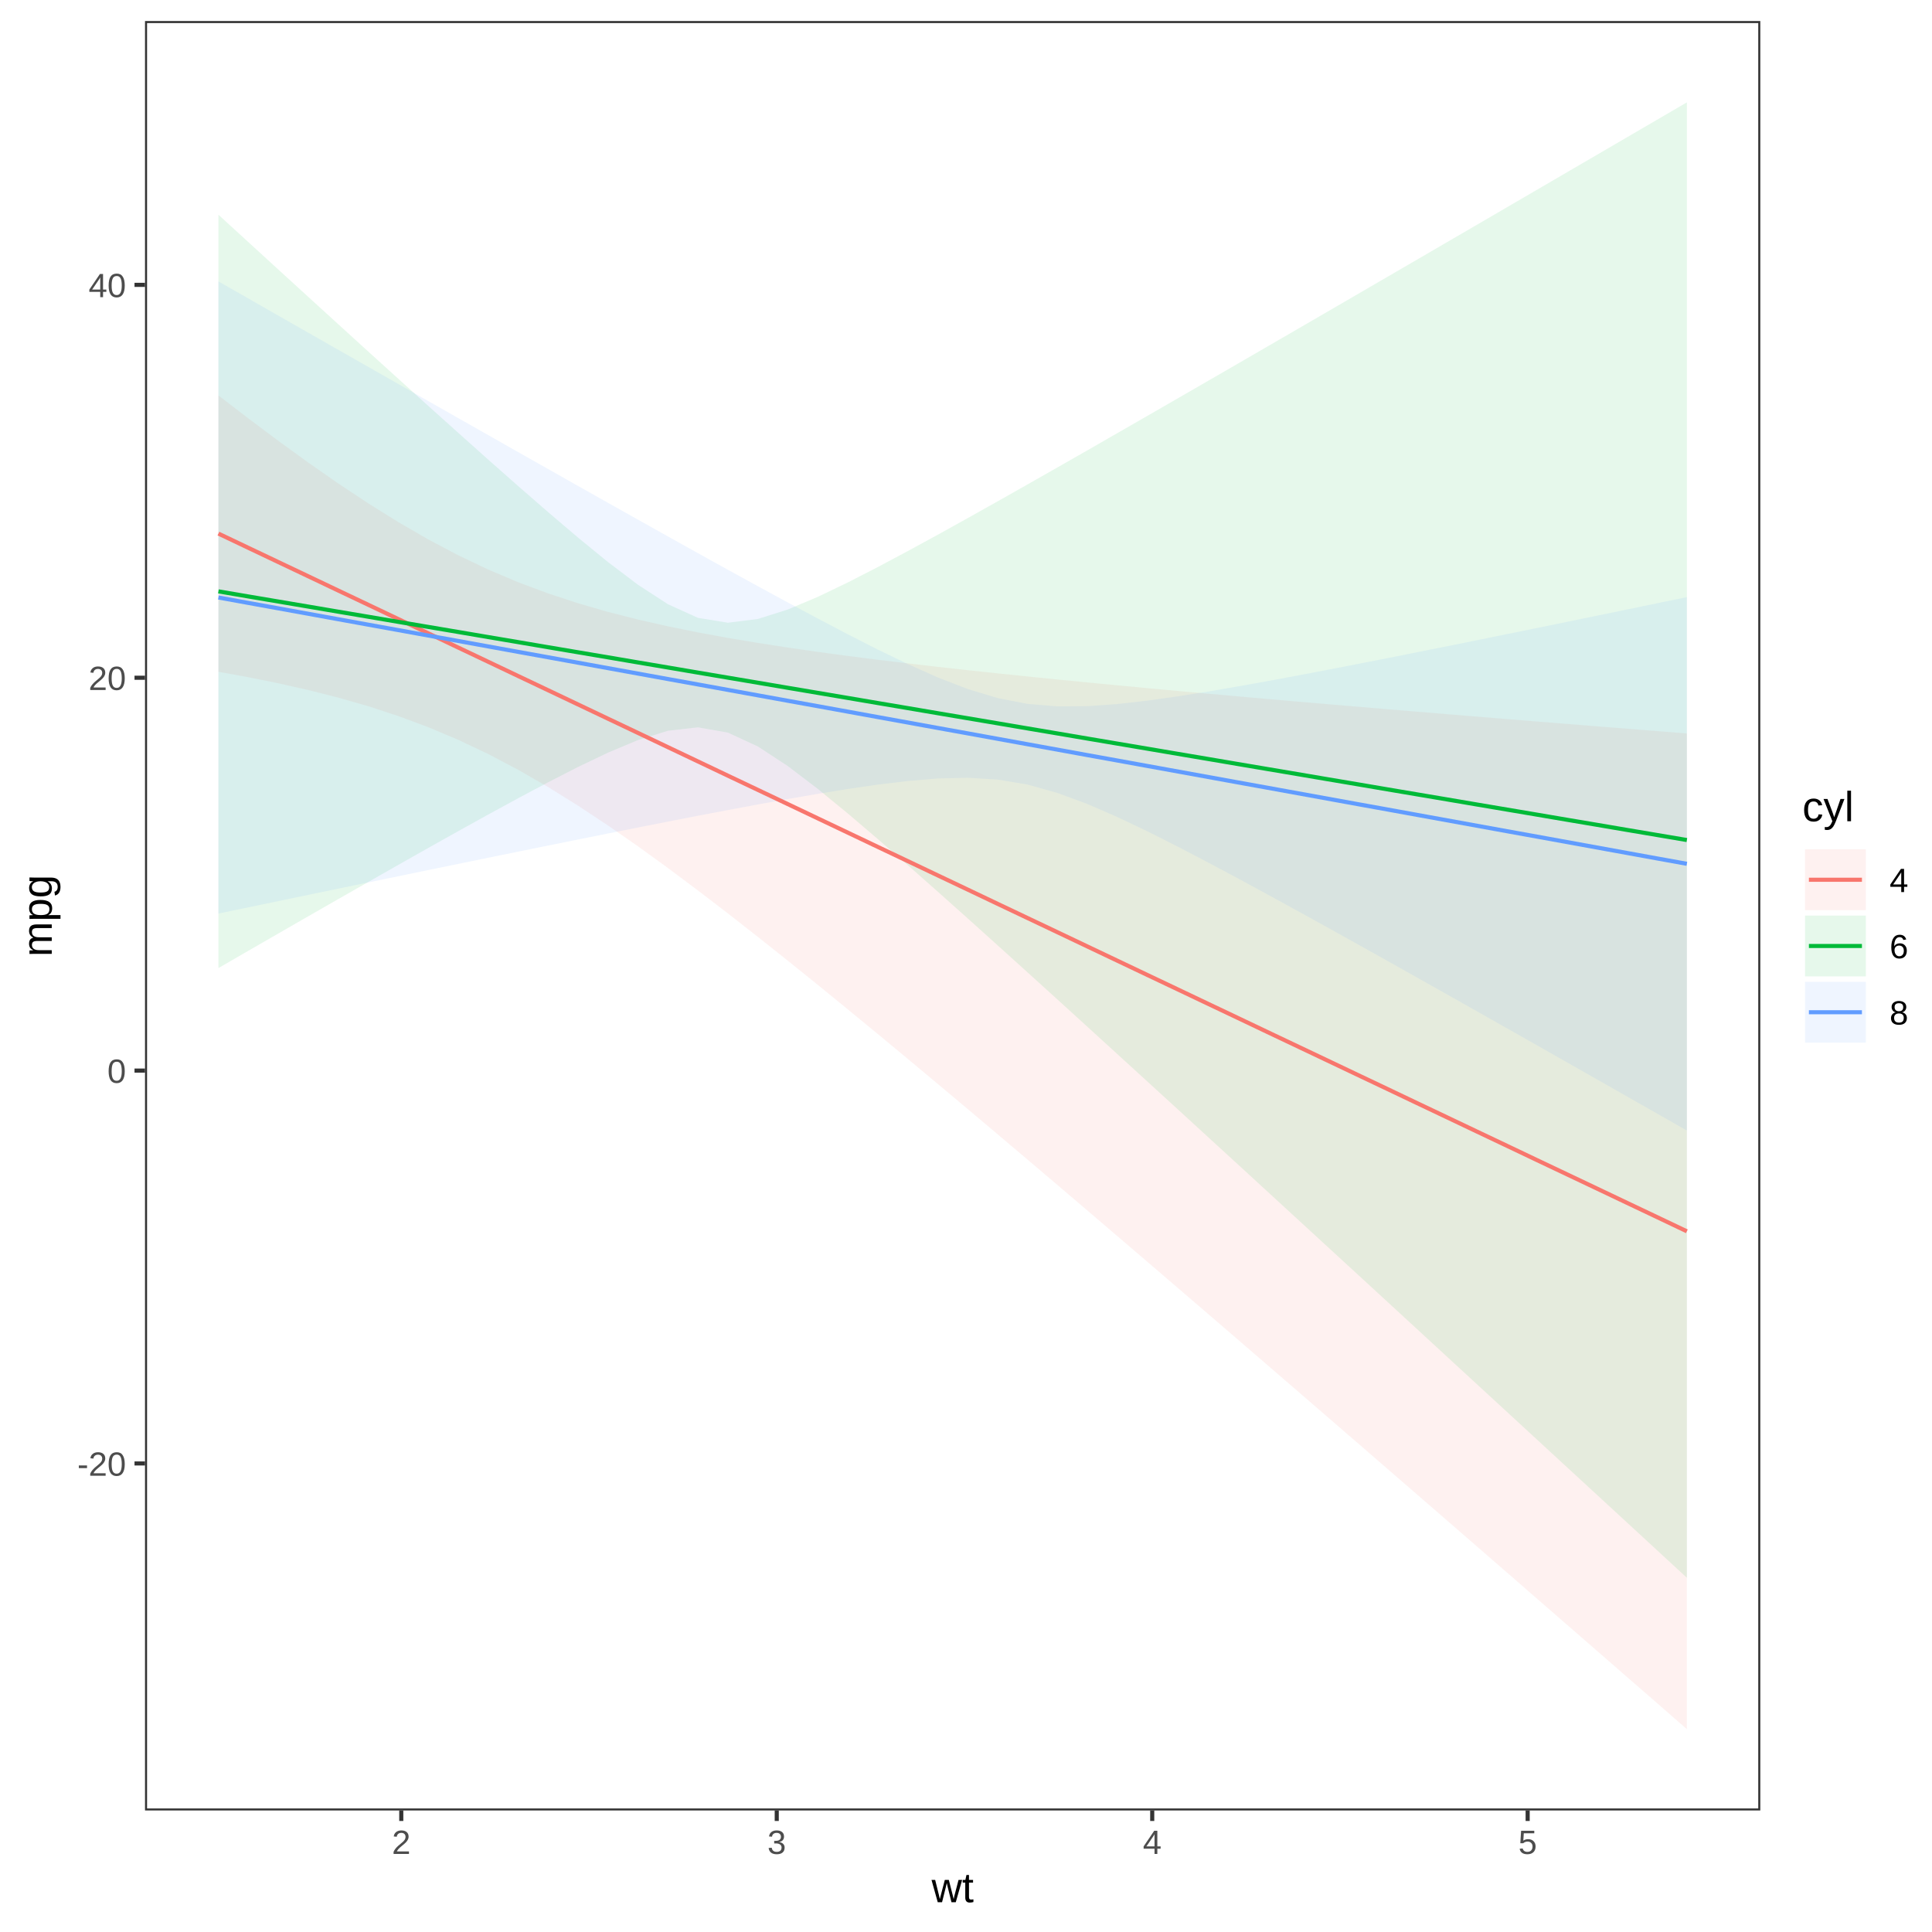
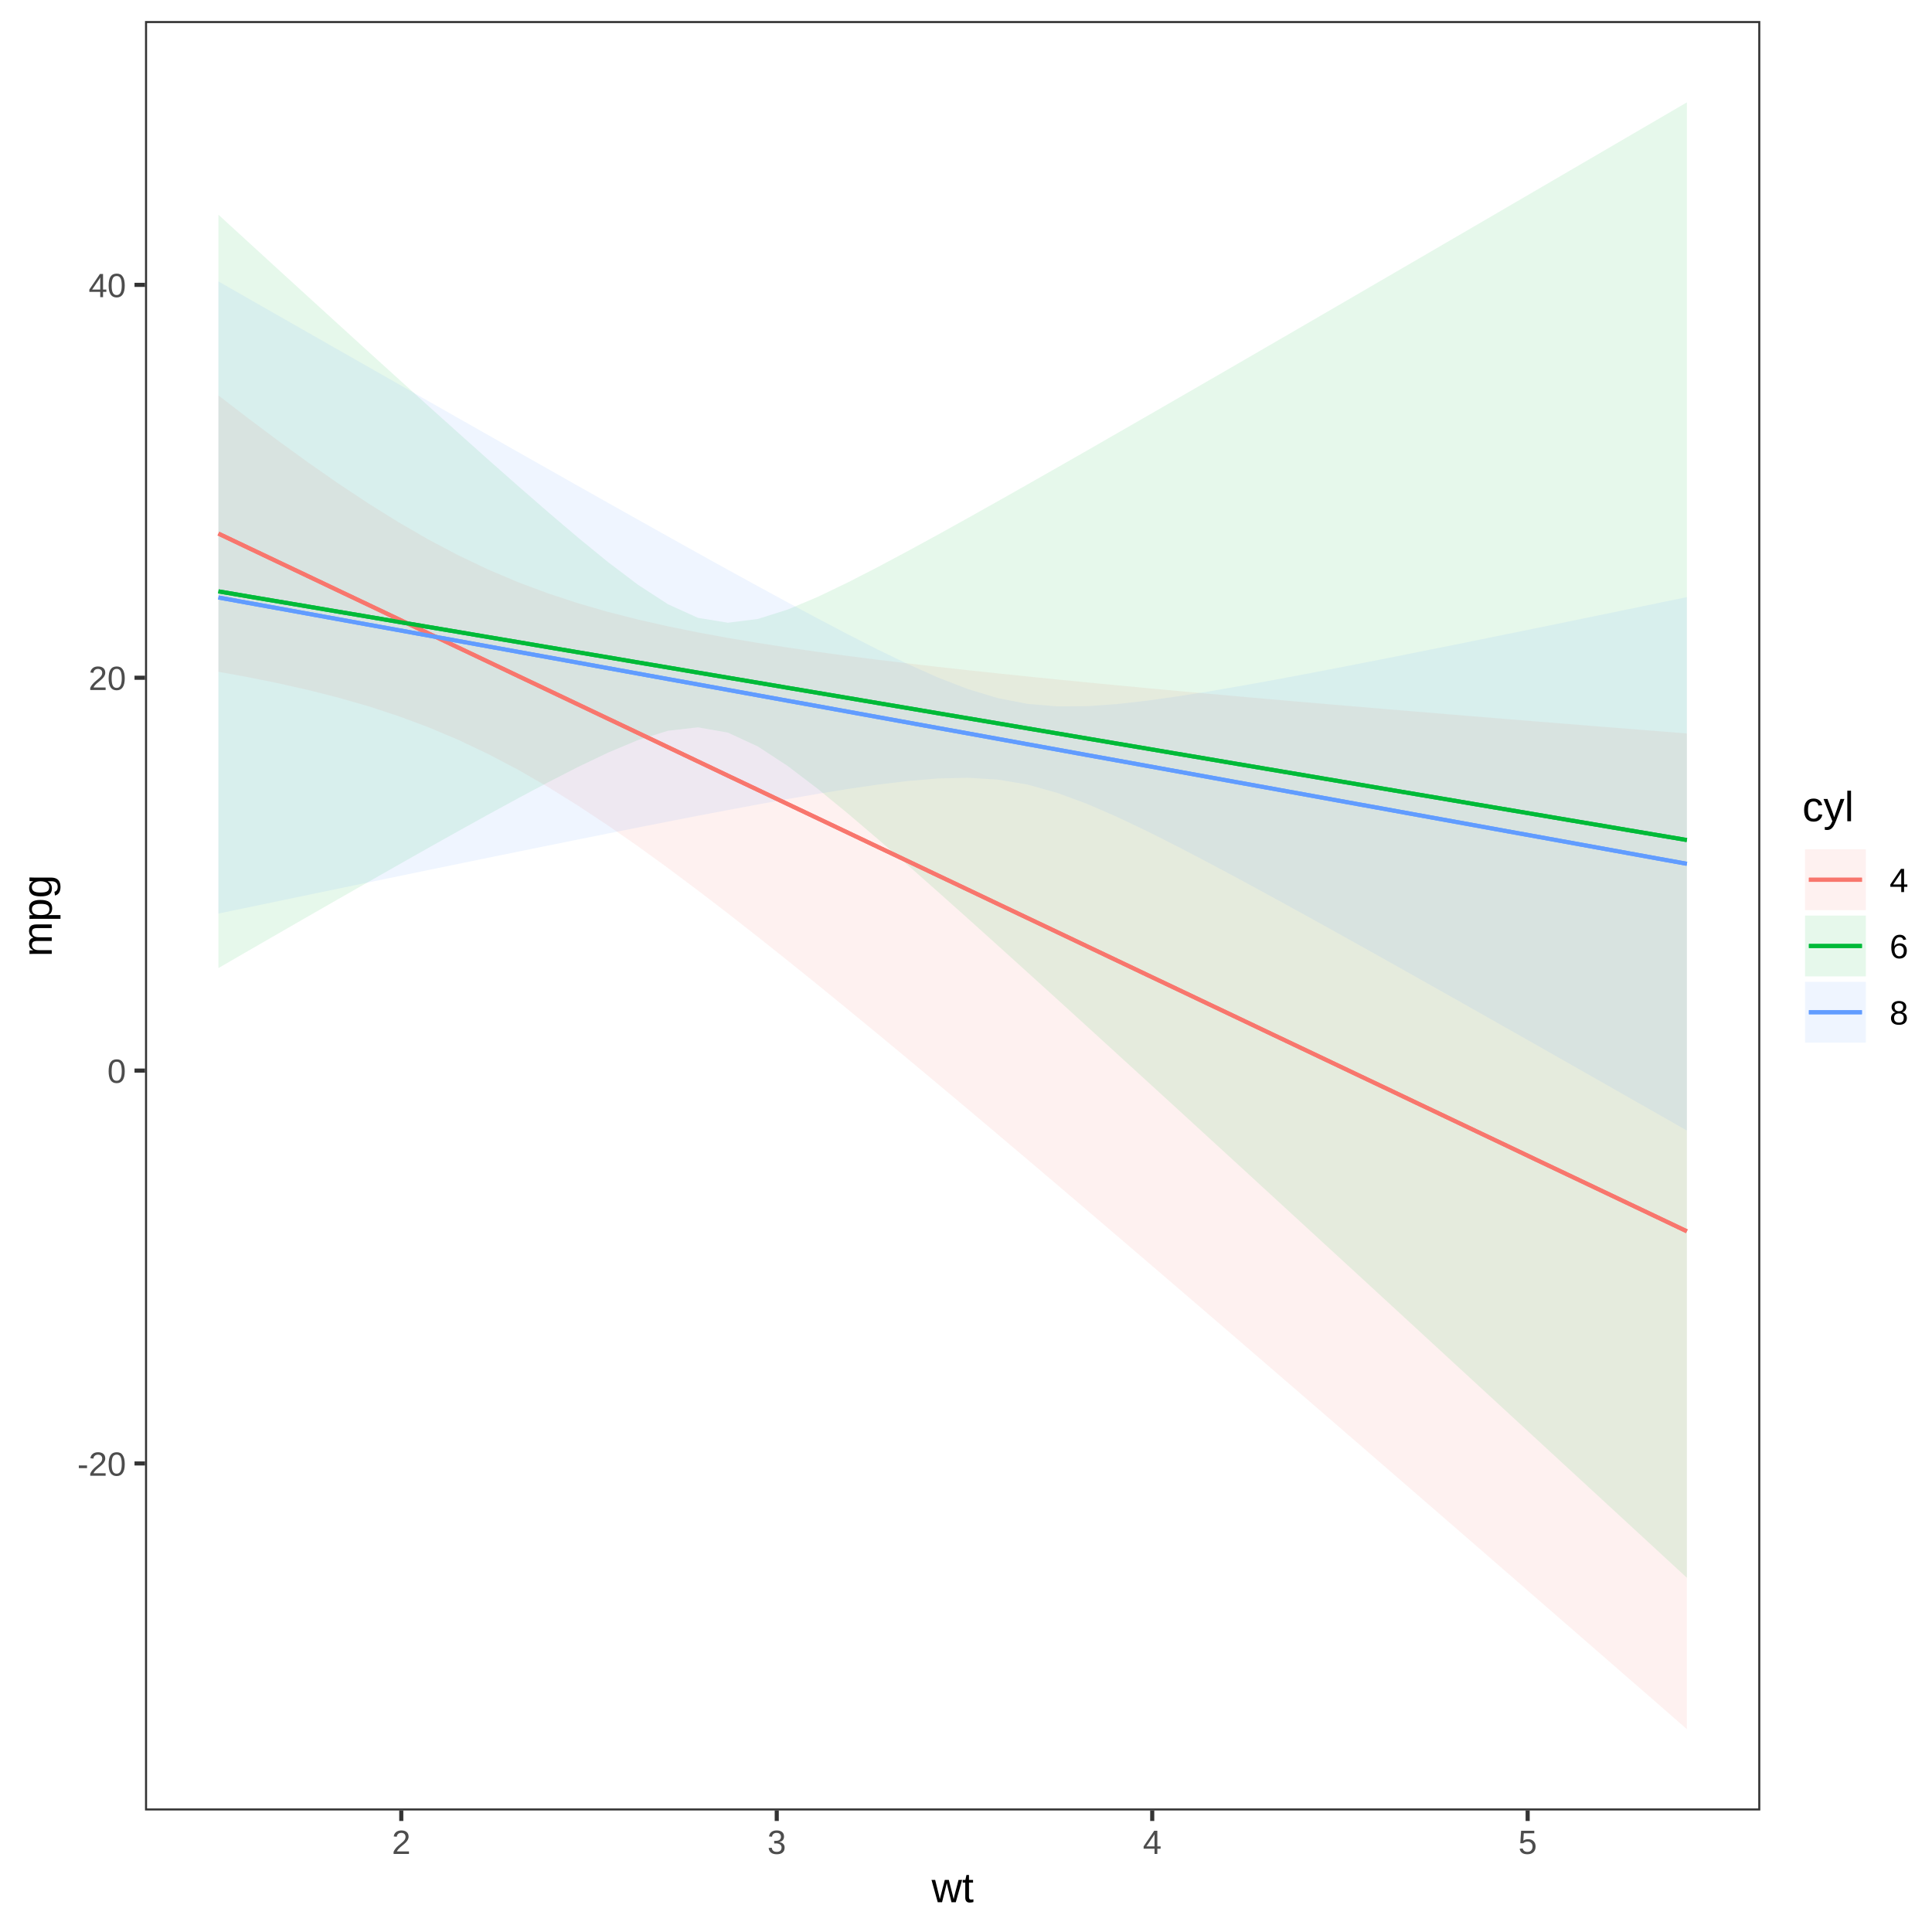
<svg xmlns="http://www.w3.org/2000/svg" class="svglite" width="504.00pt" height="504.00pt" viewBox="0 0 504.00 504.00">
  <defs>
    <style type="text/css">
    .svglite line, .svglite polyline, .svglite polygon, .svglite path, .svglite rect, .svglite circle {
      fill: none;
      stroke: #000000;
      stroke-linecap: round;
      stroke-linejoin: round;
      stroke-miterlimit: 10.00;
    }
    .svglite text {
      white-space: pre;
    }
  </style>
  </defs>
  <rect width="100%" height="100%" style="stroke: none; fill: #FFFFFF;" />
  <defs>
    <clipPath id="cpMC4wMHw1MDQuMDB8MC4wMHw1MDQuMDA=">
      <rect x="0.00" y="0.00" width="504.00" height="504.00" />
    </clipPath>
  </defs>
  <g clip-path="url(#cpMC4wMHw1MDQuMDB8MC4wMHw1MDQuMDA=)">
    <rect x="0.00" y="0.00" width="504.00" height="504.00" style="stroke-width: 1.07; stroke: #FFFFFF; fill: #FFFFFF;" />
  </g>
  <defs>
    <clipPath id="cpMzcuODN8NDU5LjIxfDUuNDh8NDcyLjI5">
      <rect x="37.83" y="5.48" width="421.38" height="466.82" />
    </clipPath>
  </defs>
  <g clip-path="url(#cpMzcuODN8NDU5LjIxfDUuNDh8NDcyLjI5)">
    <rect x="37.83" y="5.48" width="421.38" height="466.82" style="stroke-width: 1.07; stroke: none; fill: #FFFFFF;" />
-     <polygon points="56.98,103.16 64.80,109.16 72.61,115.01 80.43,120.68 88.25,126.13 96.07,131.31 103.89,136.19 111.70,140.71 119.52,144.84 127.34,148.57 135.16,151.88 142.98,154.80 150.79,157.37 158.61,159.63 166.43,161.62 174.25,163.39 182.06,164.98 189.88,166.41 197.70,167.72 205.52,168.93 213.34,170.06 221.15,171.11 228.97,172.11 236.79,173.05 244.61,173.96 252.43,174.83 260.24,175.66 268.06,176.47 275.88,177.26 283.70,178.03 291.51,178.78 299.33,179.52 307.15,180.24 314.97,180.95 322.79,181.65 330.60,182.34 338.42,183.02 346.24,183.69 354.06,184.35 361.88,185.01 369.69,185.66 377.51,186.31 385.33,186.95 393.15,187.59 400.96,188.22 408.78,188.85 416.60,189.48 424.42,190.10 432.24,190.72 440.05,191.34 440.05,451.08 432.24,444.26 424.42,437.46 416.60,430.65 408.78,423.85 400.96,417.05 393.15,410.25 385.33,403.46 377.51,396.67 369.69,389.89 361.88,383.12 354.06,376.35 346.24,369.58 338.42,362.83 330.60,356.08 322.79,349.34 314.97,342.61 307.15,335.89 299.33,329.18 291.51,322.49 283.70,315.81 275.88,309.15 268.06,302.51 260.24,295.89 252.43,289.30 244.61,282.74 236.79,276.21 228.97,269.73 221.15,263.30 213.34,256.92 205.52,250.62 197.70,244.40 189.88,238.28 182.06,232.29 174.25,226.44 166.43,220.78 158.61,215.35 150.79,210.18 142.98,205.31 135.16,200.81 127.34,196.69 119.52,192.99 111.70,189.69 103.89,186.79 96.07,184.23 88.25,181.99 80.43,180.01 72.61,178.25 64.80,176.67 56.98,175.24 " style="stroke-width: 0.00; stroke: none; stroke-linecap: butt; fill: #F8766D; fill-opacity: 0.10;" />
+     <polygon points="56.98,103.16 64.80,109.16 72.61,115.01 80.43,120.68 88.25,126.13 96.07,131.31 103.89,136.19 111.70,140.71 119.52,144.84 127.34,148.57 135.16,151.88 142.98,154.80 150.79,157.37 158.61,159.63 166.43,161.62 174.25,163.39 182.06,164.98 189.88,166.41 197.70,167.72 205.52,168.93 213.34,170.06 221.15,171.11 228.97,172.11 236.79,173.05 244.61,173.96 252.43,174.83 260.24,175.66 268.06,176.47 275.88,177.26 283.70,178.03 291.51,178.78 299.33,179.52 307.15,180.24 314.97,180.95 322.79,181.65 330.60,182.34 338.42,183.02 346.24,183.69 354.06,184.35 361.88,185.01 369.69,185.66 377.51,186.31 385.33,186.95 393.15,187.59 400.96,188.22 408.78,188.85 416.60,189.48 424.42,190.10 432.24,190.72 440.05,191.34 440.05,451.08 432.24,444.26 424.42,437.46 416.60,430.65 408.78,423.85 400.96,417.05 393.15,410.25 385.33,403.46 377.51,396.67 369.69,389.89 361.88,383.12 354.06,376.35 346.24,369.58 338.42,362.83 330.60,356.08 322.79,349.34 314.97,342.61 307.15,335.89 299.33,329.18 291.51,322.49 283.70,315.81 275.88,309.15 268.06,302.51 260.24,295.89 252.43,289.30 244.61,282.74 236.79,276.21 228.97,269.73 221.15,263.30 213.34,256.92 205.52,250.62 197.70,244.40 189.88,238.28 182.06,232.29 174.25,226.44 166.43,220.78 158.61,215.35 150.79,210.18 142.98,205.31 135.16,200.81 127.34,196.70 119.52,192.99 111.70,189.69 103.89,186.79 96.07,184.23 88.25,181.99 80.43,180.01 72.61,178.25 64.80,176.67 56.98,175.24 " style="stroke-width: 0.00; stroke: none; stroke-linecap: butt; fill: #F8766D; fill-opacity: 0.10;" />
    <polyline points="56.98,103.16 64.80,109.16 72.61,115.01 80.43,120.68 88.25,126.13 96.07,131.31 103.89,136.19 111.70,140.71 119.52,144.84 127.34,148.57 135.16,151.88 142.98,154.80 150.79,157.37 158.61,159.63 166.43,161.62 174.25,163.39 182.06,164.98 189.88,166.41 197.70,167.72 205.52,168.93 213.34,170.06 221.15,171.11 228.97,172.11 236.79,173.05 244.61,173.96 252.43,174.83 260.24,175.66 268.06,176.47 275.88,177.26 283.70,178.03 291.51,178.78 299.33,179.52 307.15,180.24 314.97,180.95 322.79,181.65 330.60,182.34 338.42,183.02 346.24,183.69 354.06,184.35 361.88,185.01 369.69,185.66 377.51,186.31 385.33,186.95 393.15,187.59 400.96,188.22 408.78,188.85 416.60,189.48 424.42,190.10 432.24,190.72 440.05,191.34 " style="stroke-width: 1.07; stroke: none; stroke-linecap: butt;" />
-     <polyline points="440.05,451.08 432.24,444.26 424.42,437.46 416.60,430.65 408.78,423.85 400.96,417.05 393.15,410.25 385.33,403.46 377.51,396.67 369.69,389.89 361.88,383.12 354.06,376.35 346.24,369.58 338.42,362.83 330.60,356.08 322.79,349.34 314.97,342.61 307.15,335.89 299.33,329.18 291.51,322.49 283.70,315.81 275.88,309.15 268.06,302.51 260.24,295.89 252.43,289.30 244.61,282.74 236.79,276.21 228.97,269.73 221.15,263.30 213.34,256.92 205.52,250.62 197.70,244.40 189.88,238.28 182.06,232.29 174.25,226.44 166.43,220.78 158.61,215.35 150.79,210.18 142.98,205.31 135.16,200.81 127.34,196.69 119.52,192.99 111.70,189.69 103.89,186.79 96.07,184.23 88.25,181.99 80.43,180.01 72.61,178.25 64.80,176.67 56.98,175.24 " style="stroke-width: 1.07; stroke: none; stroke-linecap: butt;" />
+     <polyline points="440.05,451.08 432.24,444.26 424.42,437.46 416.60,430.65 408.78,423.85 400.96,417.05 393.15,410.25 385.33,403.46 377.51,396.67 369.69,389.89 361.88,383.12 354.06,376.35 346.24,369.58 338.42,362.83 330.60,356.08 322.79,349.34 314.97,342.61 307.15,335.89 299.33,329.18 291.51,322.49 283.70,315.81 275.88,309.15 268.06,302.51 260.24,295.89 252.43,289.30 244.61,282.74 236.79,276.21 228.97,269.73 221.15,263.30 213.34,256.92 205.52,250.62 197.70,244.40 189.88,238.28 182.06,232.29 174.25,226.44 166.43,220.78 158.61,215.35 150.79,210.18 142.98,205.31 135.16,200.81 127.34,196.70 119.52,192.99 111.70,189.69 103.89,186.79 96.07,184.23 88.25,181.99 80.43,180.01 72.61,178.25 64.80,176.67 56.98,175.24 " style="stroke-width: 1.07; stroke: none; stroke-linecap: butt;" />
    <polygon points="56.98,56.01 64.80,63.17 72.61,70.32 80.43,77.46 88.25,84.59 96.07,91.71 103.89,98.80 111.70,105.87 119.52,112.89 127.34,119.88 135.16,126.79 142.98,133.59 150.79,140.24 158.61,146.63 166.43,152.55 174.25,157.63 182.06,161.17 189.88,162.45 197.70,161.47 205.52,159.00 213.34,155.70 221.15,151.95 228.97,147.94 236.79,143.77 244.61,139.51 252.43,135.17 260.24,130.79 268.06,126.37 275.88,121.92 283.70,117.46 291.51,112.97 299.33,108.48 307.15,103.97 314.97,99.46 322.79,94.94 330.60,90.41 338.42,85.88 346.24,81.34 354.06,76.80 361.88,72.25 369.69,67.71 377.51,63.16 385.33,58.61 393.15,54.05 400.96,49.50 408.78,44.94 416.60,40.38 424.42,35.82 432.24,31.26 440.05,26.70 440.05,411.59 432.24,404.38 424.42,397.17 416.60,389.96 408.78,382.76 400.96,375.55 393.15,368.35 385.33,361.15 377.51,353.95 369.69,346.75 361.88,339.56 354.06,332.36 346.24,325.18 338.42,317.99 330.60,310.81 322.79,303.63 314.97,296.47 307.15,289.30 299.33,282.15 291.51,275.01 283.70,267.88 275.88,260.76 268.06,253.67 260.24,246.60 252.43,239.57 244.61,232.59 236.79,225.67 228.97,218.86 221.15,212.20 213.34,205.80 205.52,199.85 197.70,194.73 189.88,191.11 182.06,189.74 174.25,190.63 166.43,193.06 158.61,196.34 150.79,200.08 142.98,204.08 135.16,208.24 127.34,212.50 119.52,216.83 111.70,221.21 103.89,225.63 96.07,230.08 88.25,234.54 80.43,239.02 72.61,243.52 64.80,248.02 56.98,252.54 " style="stroke-width: 0.00; stroke: none; stroke-linecap: butt; fill: #00BA38; fill-opacity: 0.10;" />
    <polyline points="56.98,56.01 64.80,63.17 72.61,70.32 80.43,77.46 88.25,84.59 96.07,91.71 103.89,98.80 111.70,105.87 119.52,112.89 127.34,119.88 135.16,126.79 142.98,133.59 150.79,140.24 158.61,146.63 166.43,152.55 174.25,157.63 182.06,161.17 189.88,162.45 197.70,161.47 205.52,159.00 213.34,155.70 221.15,151.95 228.97,147.94 236.79,143.77 244.61,139.51 252.43,135.17 260.24,130.79 268.06,126.37 275.88,121.92 283.70,117.46 291.51,112.97 299.33,108.48 307.15,103.97 314.97,99.46 322.79,94.94 330.60,90.41 338.42,85.88 346.24,81.34 354.06,76.80 361.88,72.25 369.69,67.71 377.51,63.16 385.33,58.61 393.15,54.05 400.96,49.50 408.78,44.94 416.60,40.38 424.42,35.82 432.24,31.26 440.05,26.70 " style="stroke-width: 1.07; stroke: none; stroke-linecap: butt;" />
    <polyline points="440.05,411.59 432.24,404.38 424.42,397.17 416.60,389.96 408.78,382.76 400.96,375.55 393.15,368.35 385.33,361.15 377.51,353.95 369.69,346.75 361.88,339.56 354.06,332.36 346.24,325.18 338.42,317.99 330.60,310.81 322.79,303.63 314.97,296.47 307.15,289.30 299.33,282.15 291.51,275.01 283.70,267.88 275.88,260.76 268.06,253.67 260.24,246.60 252.43,239.57 244.61,232.59 236.79,225.67 228.97,218.86 221.15,212.20 213.34,205.80 205.52,199.85 197.70,194.73 189.88,191.11 182.06,189.74 174.25,190.63 166.43,193.06 158.61,196.34 150.79,200.08 142.98,204.08 135.16,208.24 127.34,212.50 119.52,216.83 111.70,221.21 103.89,225.63 96.07,230.08 88.25,234.54 80.43,239.02 72.61,243.52 64.80,248.02 56.98,252.54 " style="stroke-width: 1.07; stroke: none; stroke-linecap: butt;" />
-     <polygon points="56.98,73.41 64.80,77.87 72.61,82.34 80.43,86.80 88.25,91.26 96.07,95.71 103.89,100.16 111.70,104.61 119.52,109.06 127.34,113.49 135.16,117.93 142.98,122.35 150.79,126.77 158.61,131.17 166.43,135.56 174.25,139.94 182.06,144.30 189.88,148.63 197.70,152.92 205.52,157.17 213.34,161.36 221.15,165.46 228.97,169.44 236.79,173.22 244.61,176.71 252.43,179.74 260.24,182.11 268.06,183.63 275.88,184.28 283.70,184.22 291.51,183.66 299.33,182.77 307.15,181.67 314.97,180.43 322.79,179.09 330.60,177.69 338.42,176.24 346.24,174.75 354.06,173.23 361.88,171.70 369.69,170.14 377.51,168.58 385.33,167.00 393.15,165.41 400.96,163.82 408.78,162.22 416.60,160.61 424.42,159.00 432.24,157.38 440.05,155.77 440.05,294.92 432.24,290.47 424.42,286.02 416.60,281.57 408.78,277.13 400.96,272.69 393.15,268.26 385.33,263.84 377.51,259.42 369.69,255.02 361.88,250.63 354.06,246.26 346.24,241.91 338.42,237.59 330.60,233.30 322.79,229.06 314.97,224.89 307.15,220.81 299.33,216.87 291.51,213.15 283.70,209.75 275.88,206.86 268.06,204.67 260.24,203.36 252.43,202.89 244.61,203.08 236.79,203.74 228.97,204.68 221.15,205.82 213.34,207.09 205.52,208.44 197.70,209.86 189.88,211.32 182.06,212.81 174.25,214.33 166.43,215.87 158.61,217.43 150.79,219.00 142.98,220.58 135.16,222.17 127.34,223.76 119.52,225.37 111.70,226.97 103.89,228.59 96.07,230.20 88.25,231.82 80.43,233.44 72.61,235.07 64.80,236.70 56.98,238.32 " style="stroke-width: 0.00; stroke: none; stroke-linecap: butt; fill: #619CFF; fill-opacity: 0.10;" />
-     <polyline points="56.98,73.41 64.80,77.87 72.61,82.34 80.43,86.80 88.25,91.26 96.07,95.71 103.89,100.16 111.70,104.61 119.52,109.06 127.34,113.49 135.16,117.93 142.98,122.35 150.79,126.77 158.61,131.17 166.43,135.56 174.25,139.94 182.06,144.30 189.88,148.63 197.70,152.92 205.52,157.17 213.34,161.36 221.15,165.46 228.97,169.44 236.79,173.22 244.61,176.71 252.43,179.74 260.24,182.11 268.06,183.63 275.88,184.28 283.70,184.22 291.51,183.66 299.33,182.77 307.15,181.67 314.97,180.43 322.79,179.09 330.60,177.69 338.42,176.24 346.24,174.75 354.06,173.23 361.88,171.70 369.69,170.14 377.51,168.58 385.33,167.00 393.15,165.41 400.96,163.82 408.78,162.22 416.60,160.61 424.42,159.00 432.24,157.38 440.05,155.77 " style="stroke-width: 1.07; stroke: none; stroke-linecap: butt;" />
+     <polygon points="56.98,73.41 64.80,77.88 72.61,82.34 80.43,86.80 88.25,91.26 96.07,95.71 103.89,100.16 111.70,104.61 119.52,109.06 127.34,113.49 135.16,117.93 142.98,122.35 150.79,126.77 158.61,131.17 166.43,135.56 174.25,139.94 182.06,144.30 189.88,148.63 197.70,152.92 205.52,157.17 213.34,161.36 221.15,165.46 228.97,169.44 236.79,173.22 244.61,176.71 252.43,179.74 260.24,182.11 268.06,183.63 275.88,184.28 283.70,184.22 291.51,183.66 299.33,182.77 307.15,181.67 314.97,180.43 322.79,179.09 330.60,177.69 338.42,176.24 346.24,174.75 354.06,173.23 361.88,171.70 369.69,170.14 377.51,168.58 385.33,167.00 393.15,165.41 400.96,163.82 408.78,162.22 416.60,160.61 424.42,159.00 432.24,157.38 440.05,155.77 440.05,294.92 432.24,290.47 424.42,286.02 416.60,281.57 408.78,277.13 400.96,272.69 393.15,268.26 385.33,263.84 377.51,259.42 369.69,255.02 361.88,250.63 354.06,246.26 346.24,241.91 338.42,237.59 330.60,233.30 322.79,229.06 314.97,224.89 307.15,220.81 299.33,216.87 291.51,213.15 283.70,209.75 275.88,206.86 268.06,204.67 260.24,203.36 252.43,202.89 244.61,203.08 236.79,203.74 228.97,204.68 221.15,205.82 213.34,207.09 205.52,208.44 197.70,209.86 189.88,211.32 182.06,212.81 174.25,214.33 166.43,215.87 158.61,217.43 150.79,219.00 142.98,220.58 135.16,222.17 127.34,223.76 119.52,225.37 111.70,226.97 103.89,228.59 96.07,230.20 88.25,231.82 80.43,233.44 72.61,235.07 64.80,236.70 56.98,238.32 " style="stroke-width: 0.00; stroke: none; stroke-linecap: butt; fill: #619CFF; fill-opacity: 0.10;" />
+     <polyline points="56.98,73.41 64.80,77.88 72.61,82.34 80.43,86.80 88.25,91.26 96.07,95.71 103.89,100.16 111.70,104.61 119.52,109.06 127.34,113.49 135.16,117.93 142.98,122.35 150.79,126.77 158.61,131.17 166.43,135.56 174.25,139.94 182.06,144.30 189.88,148.63 197.70,152.92 205.52,157.17 213.34,161.36 221.15,165.46 228.97,169.44 236.79,173.22 244.61,176.71 252.43,179.74 260.24,182.11 268.06,183.63 275.88,184.28 283.70,184.22 291.51,183.66 299.33,182.77 307.15,181.67 314.97,180.43 322.79,179.09 330.60,177.69 338.42,176.24 346.24,174.75 354.06,173.23 361.88,171.70 369.69,170.14 377.51,168.58 385.33,167.00 393.15,165.41 400.96,163.82 408.78,162.22 416.60,160.61 424.42,159.00 432.24,157.38 440.05,155.77 " style="stroke-width: 1.07; stroke: none; stroke-linecap: butt;" />
    <polyline points="440.05,294.92 432.24,290.47 424.42,286.02 416.60,281.57 408.78,277.13 400.96,272.69 393.15,268.26 385.33,263.84 377.51,259.42 369.69,255.02 361.88,250.63 354.06,246.26 346.24,241.91 338.42,237.59 330.60,233.30 322.79,229.06 314.97,224.89 307.15,220.81 299.33,216.87 291.51,213.15 283.70,209.75 275.88,206.86 268.06,204.67 260.24,203.36 252.43,202.89 244.61,203.08 236.79,203.74 228.97,204.68 221.15,205.82 213.34,207.09 205.52,208.44 197.70,209.86 189.88,211.32 182.06,212.81 174.25,214.33 166.43,215.87 158.61,217.43 150.79,219.00 142.98,220.58 135.16,222.17 127.34,223.76 119.52,225.37 111.70,226.97 103.89,228.59 96.07,230.20 88.25,231.82 80.43,233.44 72.61,235.07 64.80,236.70 56.98,238.32 " style="stroke-width: 1.07; stroke: none; stroke-linecap: butt;" />
-     <polyline points="56.98,139.20 64.80,142.92 72.61,146.63 80.43,150.34 88.25,154.06 96.07,157.77 103.89,161.49 111.70,165.20 119.52,168.92 127.34,172.63 135.16,176.35 142.98,180.06 150.79,183.77 158.61,187.49 166.43,191.20 174.25,194.92 182.06,198.63 189.88,202.35 197.70,206.06 205.52,209.77 213.34,213.49 221.15,217.20 228.97,220.92 236.79,224.63 244.61,228.35 252.43,232.06 260.24,235.78 268.06,239.49 275.88,243.20 283.70,246.92 291.51,250.63 299.33,254.35 307.15,258.06 314.97,261.78 322.79,265.49 330.60,269.21 338.42,272.92 346.24,276.63 354.06,280.35 361.88,284.06 369.69,287.78 377.51,291.49 385.33,295.21 393.15,298.92 400.96,302.64 408.78,306.35 416.60,310.06 424.42,313.78 432.24,317.49 440.05,321.21 " style="stroke-width: 1.07; stroke: #F8766D; stroke-linecap: butt;" />
+     <polyline points="56.98,139.20 64.80,142.92 72.61,146.63 80.43,150.34 88.25,154.06 96.07,157.77 103.89,161.49 111.70,165.20 119.52,168.92 127.34,172.63 135.16,176.35 142.98,180.06 150.79,183.77 158.61,187.49 166.43,191.20 174.25,194.92 182.06,198.63 189.88,202.35 197.70,206.06 205.52,209.78 213.34,213.49 221.15,217.20 228.97,220.92 236.79,224.63 244.61,228.35 252.43,232.06 260.24,235.78 268.06,239.49 275.88,243.20 283.70,246.92 291.51,250.63 299.33,254.35 307.15,258.06 314.97,261.78 322.79,265.49 330.60,269.21 338.42,272.92 346.24,276.63 354.06,280.35 361.88,284.06 369.69,287.78 377.51,291.49 385.33,295.21 393.15,298.92 400.96,302.64 408.78,306.35 416.60,310.06 424.42,313.78 432.24,317.49 440.05,321.21 " style="stroke-width: 1.07; stroke: #F8766D; stroke-linecap: butt;" />
+     <polyline points="56.98,154.27 64.80,155.60 72.61,156.92 80.43,158.24 88.25,159.57 96.07,160.89 103.89,162.22 111.70,163.54 119.52,164.86 127.34,166.19 135.16,167.51 142.98,168.84 150.79,170.16 158.61,171.48 166.43,172.81 174.25,174.13 182.06,175.46 189.88,176.78 197.70,178.10 205.52,179.43 213.34,180.75 221.15,182.07 228.97,183.40 236.79,184.72 244.61,186.05 252.43,187.37 260.24,188.69 268.06,190.02 275.88,191.34 283.70,192.67 291.51,193.99 299.33,195.31 307.15,196.64 314.97,197.96 322.79,199.29 330.60,200.61 338.42,201.93 346.24,203.26 354.06,204.58 361.88,205.91 369.69,207.23 377.51,208.55 385.33,209.88 393.15,211.20 400.96,212.52 408.78,213.85 416.60,215.17 424.42,216.50 432.24,217.82 440.05,219.14 " style="stroke-width: 1.07; stroke: #00BA38; stroke-linecap: butt;" />
+     <polyline points="56.98,155.87 64.80,157.29 72.61,158.70 80.43,160.12 88.25,161.54 96.07,162.96 103.89,164.37 111.70,165.79 119.52,167.21 127.34,168.63 135.16,170.05 142.98,171.46 150.79,172.88 158.61,174.30 166.43,175.72 174.25,177.14 182.06,178.55 189.88,179.97 197.70,181.39 205.52,182.81 213.34,184.22 221.15,185.64 228.97,187.06 236.79,188.48 244.61,189.90 252.43,191.31 260.24,192.73 268.06,194.15 275.88,195.57 283.70,196.99 291.51,198.40 299.33,199.82 307.15,201.24 314.97,202.66 322.79,204.08 330.60,205.49 338.42,206.91 346.24,208.33 354.06,209.75 361.88,211.16 369.69,212.58 377.51,214.00 385.33,215.42 393.15,216.84 400.96,218.25 408.78,219.67 416.60,221.09 424.42,222.51 432.24,223.93 440.05,225.34 " style="stroke-width: 1.07; stroke: #619CFF; stroke-linecap: butt;" />
+     <polyline points="56.98,139.20 64.80,142.92 72.61,146.63 80.43,150.34 88.25,154.06 96.07,157.77 103.89,161.49 111.70,165.20 119.52,168.92 127.34,172.63 135.16,176.35 142.98,180.06 150.79,183.77 158.61,187.49 166.43,191.20 174.25,194.92 182.06,198.63 189.88,202.35 197.70,206.06 205.52,209.78 213.34,213.49 221.15,217.20 228.97,220.92 236.79,224.63 244.61,228.35 252.43,232.06 260.24,235.78 268.06,239.49 275.88,243.20 283.70,246.92 291.51,250.63 299.33,254.35 307.15,258.06 314.97,261.78 322.79,265.49 330.60,269.21 338.42,272.92 346.24,276.63 354.06,280.35 361.88,284.06 369.69,287.78 377.51,291.49 385.33,295.21 393.15,298.92 400.96,302.64 408.78,306.35 416.60,310.06 424.42,313.78 432.24,317.49 440.05,321.21 " style="stroke-width: 1.07; stroke: #F8766D; stroke-linecap: butt;" />
    <polyline points="56.98,154.27 64.80,155.60 72.61,156.92 80.43,158.24 88.25,159.57 96.07,160.89 103.89,162.22 111.70,163.54 119.52,164.86 127.34,166.19 135.16,167.51 142.98,168.84 150.79,170.16 158.61,171.48 166.43,172.81 174.25,174.13 182.06,175.46 189.88,176.78 197.70,178.10 205.52,179.43 213.34,180.75 221.15,182.07 228.97,183.40 236.79,184.72 244.61,186.05 252.43,187.37 260.24,188.69 268.06,190.02 275.88,191.34 283.70,192.67 291.51,193.99 299.33,195.31 307.15,196.64 314.97,197.96 322.79,199.29 330.60,200.61 338.42,201.93 346.24,203.26 354.06,204.58 361.88,205.91 369.69,207.23 377.51,208.55 385.33,209.88 393.15,211.20 400.96,212.52 408.78,213.85 416.60,215.17 424.42,216.50 432.24,217.82 440.05,219.14 " style="stroke-width: 1.07; stroke: #00BA38; stroke-linecap: butt;" />
    <polyline points="56.98,155.87 64.80,157.29 72.61,158.70 80.43,160.12 88.25,161.54 96.07,162.96 103.89,164.37 111.70,165.79 119.52,167.21 127.34,168.63 135.16,170.05 142.98,171.46 150.79,172.88 158.61,174.30 166.43,175.72 174.25,177.14 182.06,178.55 189.88,179.97 197.70,181.39 205.52,182.81 213.34,184.22 221.15,185.64 228.97,187.06 236.79,188.48 244.61,189.90 252.43,191.31 260.24,192.73 268.06,194.15 275.88,195.57 283.70,196.99 291.51,198.40 299.33,199.82 307.15,201.24 314.97,202.66 322.79,204.08 330.60,205.49 338.42,206.91 346.24,208.33 354.06,209.75 361.88,211.16 369.69,212.58 377.51,214.00 385.33,215.42 393.15,216.84 400.96,218.25 408.78,219.67 416.60,221.09 424.42,222.51 432.24,223.93 440.05,225.34 " style="stroke-width: 1.07; stroke: #619CFF; stroke-linecap: butt;" />
    <rect x="37.83" y="5.48" width="421.38" height="466.82" style="stroke-width: 1.07; stroke: #333333;" />
  </g>
  <g clip-path="url(#cpMC4wMHw1MDQuMDB8MC4wMHw1MDQuMDA=)">
    <text x="32.89" y="384.98" text-anchor="end" style="font-size: 8.80px;fill: #4D4D4D; font-family: &quot;Arimo&quot;;" textLength="14.36px" lengthAdjust="spacingAndGlyphs">-20</text>
    <text x="32.89" y="282.49" text-anchor="end" style="font-size: 8.80px;fill: #4D4D4D; font-family: &quot;Arimo&quot;;" textLength="5.59px" lengthAdjust="spacingAndGlyphs">0</text>
    <text x="32.89" y="180.00" text-anchor="end" style="font-size: 8.80px;fill: #4D4D4D; font-family: &quot;Arimo&quot;;" textLength="11.19px" lengthAdjust="spacingAndGlyphs">20</text>
    <text x="32.89" y="77.52" text-anchor="end" style="font-size: 8.80px;fill: #4D4D4D; font-family: &quot;Arimo&quot;;" textLength="11.19px" lengthAdjust="spacingAndGlyphs">40</text>
    <polyline points="35.09,381.77 37.83,381.77 " style="stroke-width: 1.07; stroke: #333333; stroke-linecap: butt;" />
    <polyline points="35.09,279.28 37.83,279.28 " style="stroke-width: 1.07; stroke: #333333; stroke-linecap: butt;" />
    <polyline points="35.09,176.80 37.83,176.80 " style="stroke-width: 1.07; stroke: #333333; stroke-linecap: butt;" />
    <polyline points="35.09,74.31 37.83,74.31 " style="stroke-width: 1.07; stroke: #333333; stroke-linecap: butt;" />
    <polyline points="104.68,475.03 104.68,472.29 " style="stroke-width: 1.07; stroke: #333333; stroke-linecap: butt;" />
    <polyline points="202.63,475.03 202.63,472.29 " style="stroke-width: 1.07; stroke: #333333; stroke-linecap: butt;" />
    <polyline points="300.58,475.03 300.58,472.29 " style="stroke-width: 1.07; stroke: #333333; stroke-linecap: butt;" />
    <polyline points="398.52,475.03 398.52,472.29 " style="stroke-width: 1.07; stroke: #333333; stroke-linecap: butt;" />
    <text x="104.68" y="483.64" text-anchor="middle" style="font-size: 8.80px;fill: #4D4D4D; font-family: &quot;Arimo&quot;;" textLength="5.59px" lengthAdjust="spacingAndGlyphs">2</text>
    <text x="202.63" y="483.64" text-anchor="middle" style="font-size: 8.80px;fill: #4D4D4D; font-family: &quot;Arimo&quot;;" textLength="5.59px" lengthAdjust="spacingAndGlyphs">3</text>
    <text x="300.58" y="483.64" text-anchor="middle" style="font-size: 8.80px;fill: #4D4D4D; font-family: &quot;Arimo&quot;;" textLength="5.59px" lengthAdjust="spacingAndGlyphs">4</text>
    <text x="398.52" y="483.64" text-anchor="middle" style="font-size: 8.80px;fill: #4D4D4D; font-family: &quot;Arimo&quot;;" textLength="5.59px" lengthAdjust="spacingAndGlyphs">5</text>
    <text x="248.52" y="496.23" text-anchor="middle" style="font-size: 11.00px; font-family: &quot;Arimo&quot;;" textLength="13.31px" lengthAdjust="spacingAndGlyphs">wt</text>
    <text transform="translate(13.50,238.89) rotate(-90)" text-anchor="middle" style="font-size: 11.00px; font-family: &quot;Arimo&quot;;" textLength="24.68px" lengthAdjust="spacingAndGlyphs">mpg</text>
    <rect x="470.17" y="205.07" width="28.35" height="67.63" style="stroke-width: 1.07; stroke: none; fill: #FFFFFF;" />
    <text x="470.17" y="214.24" style="font-size: 11.00px; font-family: &quot;Arimo&quot;;" textLength="15.62px" lengthAdjust="spacingAndGlyphs">cyl</text>
    <rect x="470.17" y="220.86" width="17.28" height="17.28" style="stroke-width: 1.07; stroke: none; fill: #FFFFFF;" />
    <rect x="470.88" y="221.57" width="15.86" height="15.86" style="stroke-width: 1.07; stroke: none; stroke-linecap: butt; stroke-linejoin: miter; fill: #F8766D; fill-opacity: 0.10;" />
    <line x1="471.89" y1="229.50" x2="485.72" y2="229.50" style="stroke-width: 1.07; stroke: #F8766D; stroke-linecap: butt;" />
+     <line x1="471.89" y1="229.50" x2="485.72" y2="229.50" style="stroke-width: 1.07; stroke: #F8766D; stroke-linecap: butt;" />
    <rect x="470.17" y="238.14" width="17.28" height="17.28" style="stroke-width: 1.07; stroke: none; fill: #FFFFFF;" />
    <rect x="470.88" y="238.85" width="15.86" height="15.86" style="stroke-width: 1.07; stroke: none; stroke-linecap: butt; stroke-linejoin: miter; fill: #00BA38; fill-opacity: 0.10;" />
    <line x1="471.89" y1="246.78" x2="485.72" y2="246.78" style="stroke-width: 1.07; stroke: #00BA38; stroke-linecap: butt;" />
+     <line x1="471.89" y1="246.78" x2="485.72" y2="246.78" style="stroke-width: 1.07; stroke: #00BA38; stroke-linecap: butt;" />
    <rect x="470.17" y="255.42" width="17.28" height="17.28" style="stroke-width: 1.07; stroke: none; fill: #FFFFFF;" />
    <rect x="470.88" y="256.13" width="15.86" height="15.86" style="stroke-width: 1.07; stroke: none; stroke-linecap: butt; stroke-linejoin: miter; fill: #619CFF; fill-opacity: 0.10;" />
+     <line x1="471.89" y1="264.06" x2="485.72" y2="264.06" style="stroke-width: 1.07; stroke: #619CFF; stroke-linecap: butt;" />
    <line x1="471.89" y1="264.06" x2="485.72" y2="264.06" style="stroke-width: 1.07; stroke: #619CFF; stroke-linecap: butt;" />
    <text x="492.93" y="232.71" style="font-size: 8.80px; font-family: &quot;Arimo&quot;;" textLength="5.59px" lengthAdjust="spacingAndGlyphs">4</text>
    <text x="492.93" y="249.99" style="font-size: 8.80px; font-family: &quot;Arimo&quot;;" textLength="5.59px" lengthAdjust="spacingAndGlyphs">6</text>
    <text x="492.93" y="267.27" style="font-size: 8.80px; font-family: &quot;Arimo&quot;;" textLength="5.59px" lengthAdjust="spacingAndGlyphs">8</text>
  </g>
</svg>
